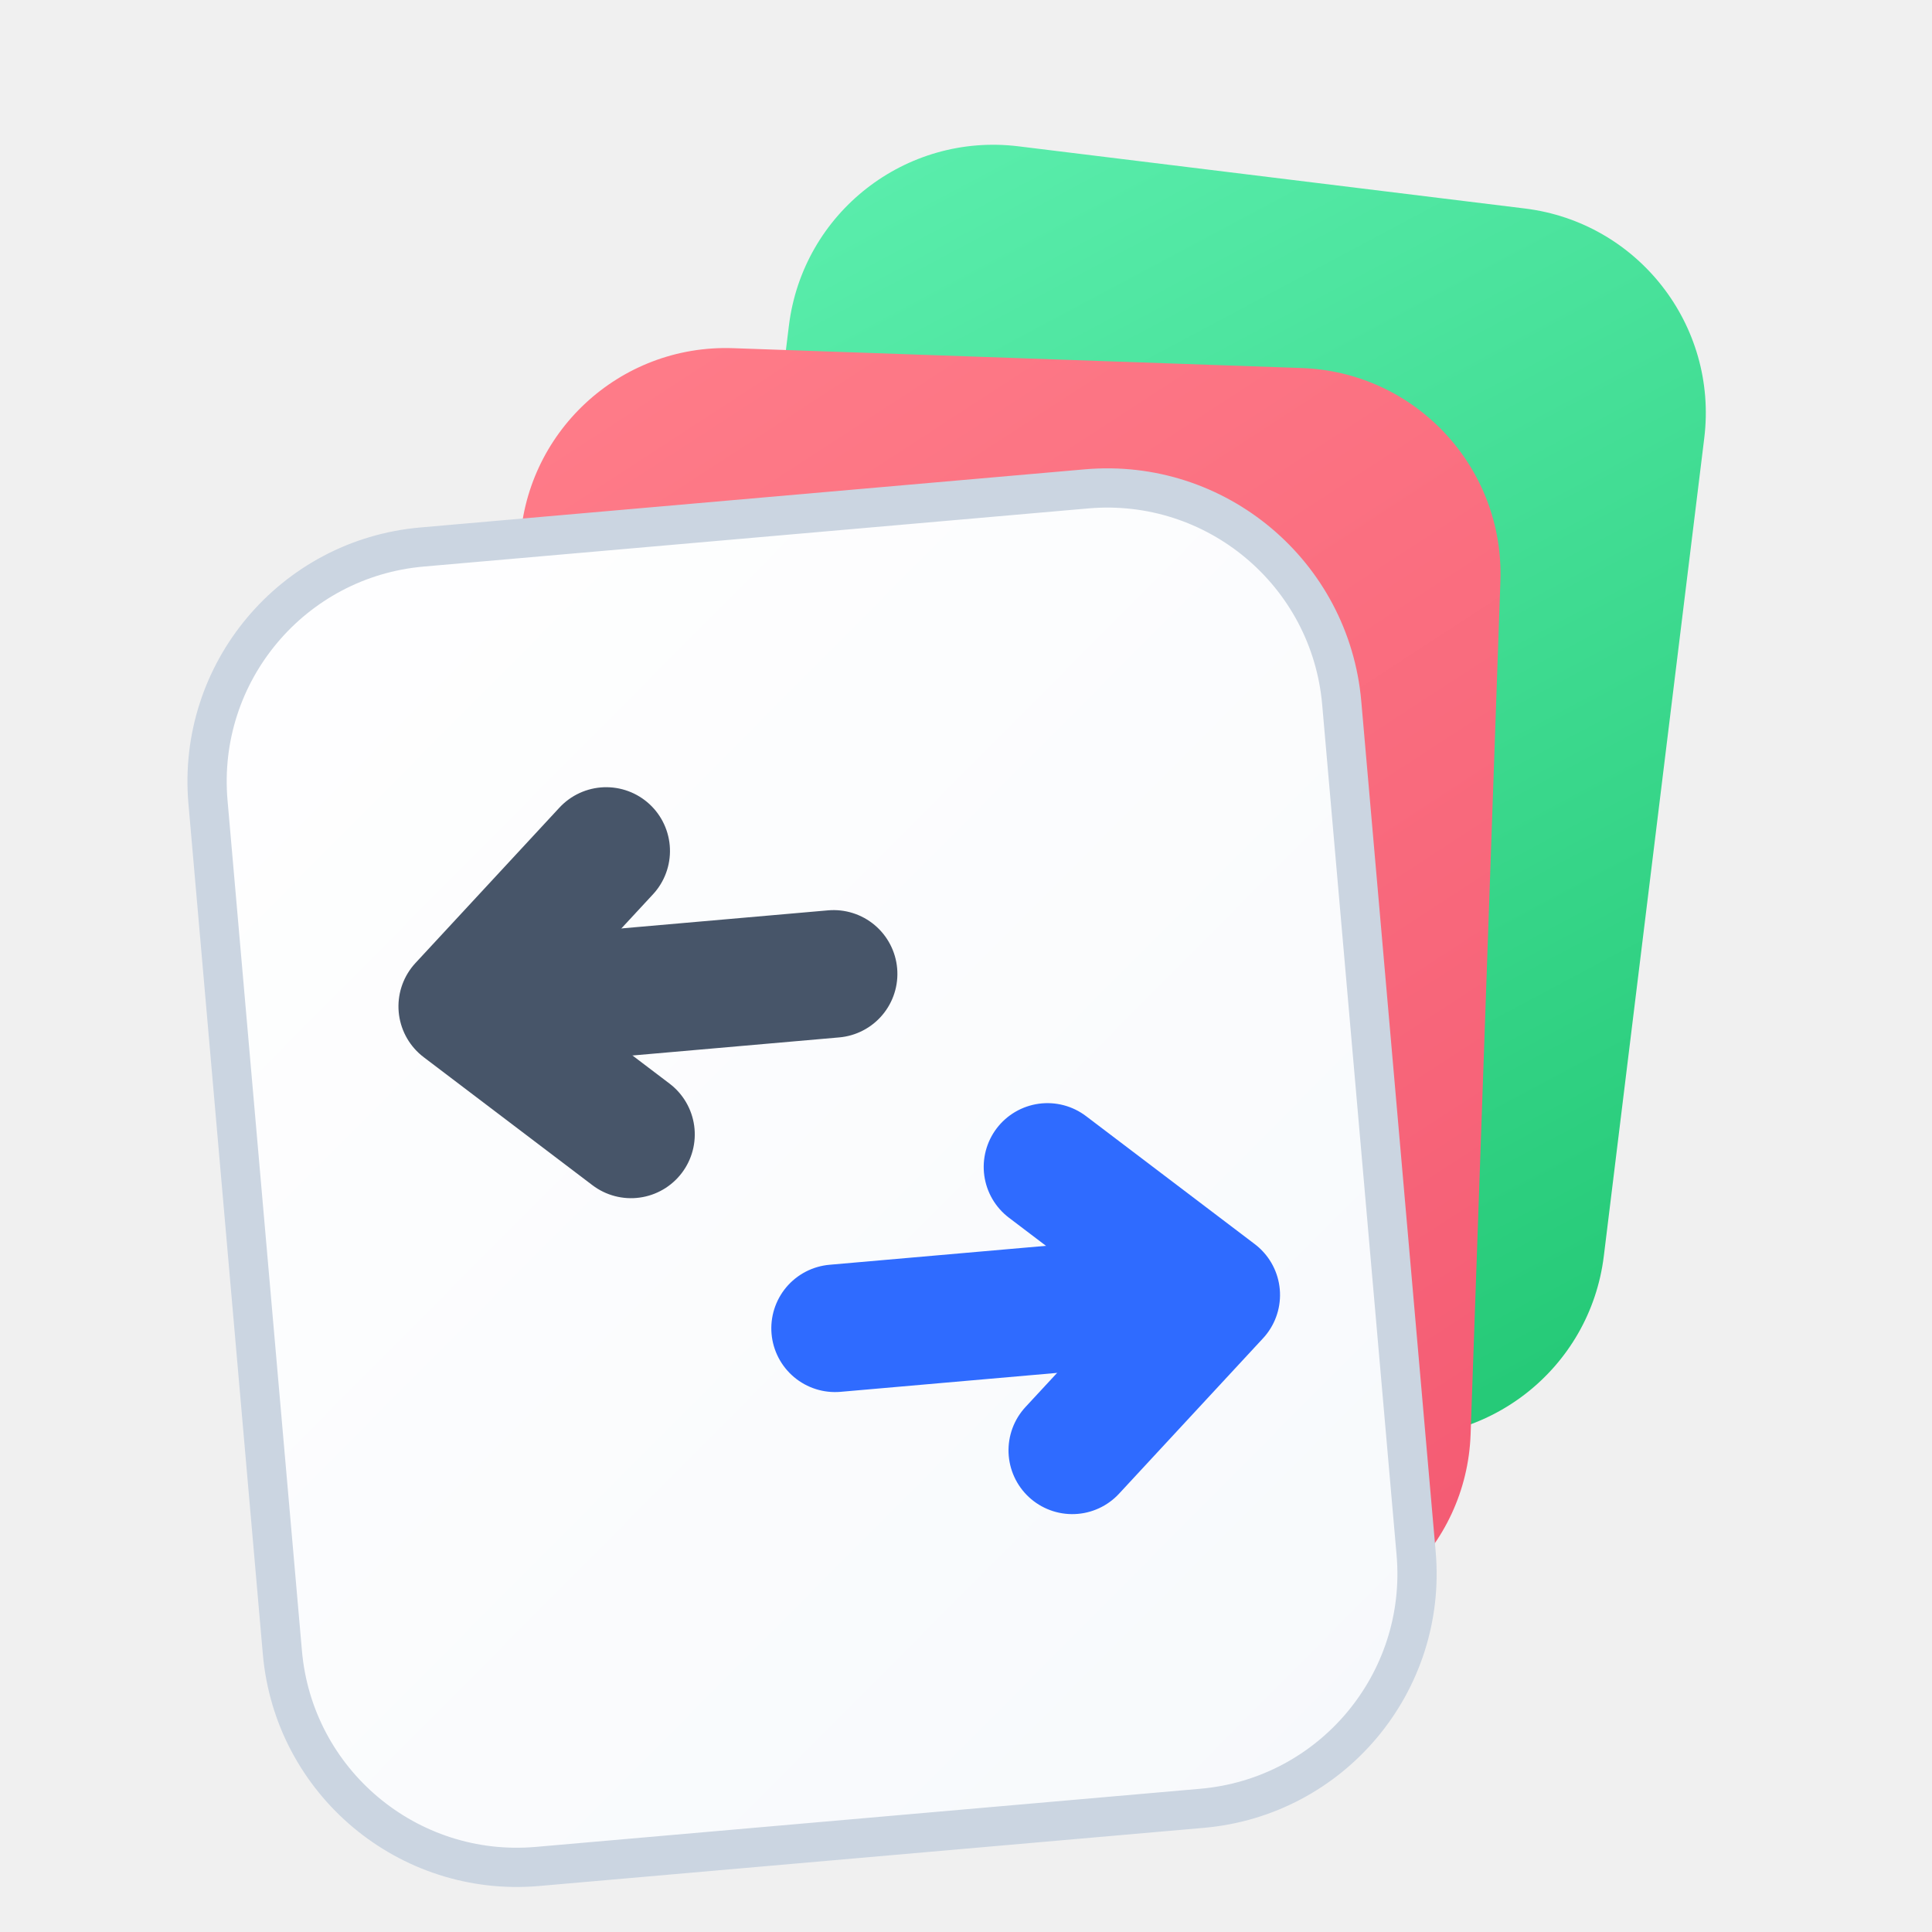
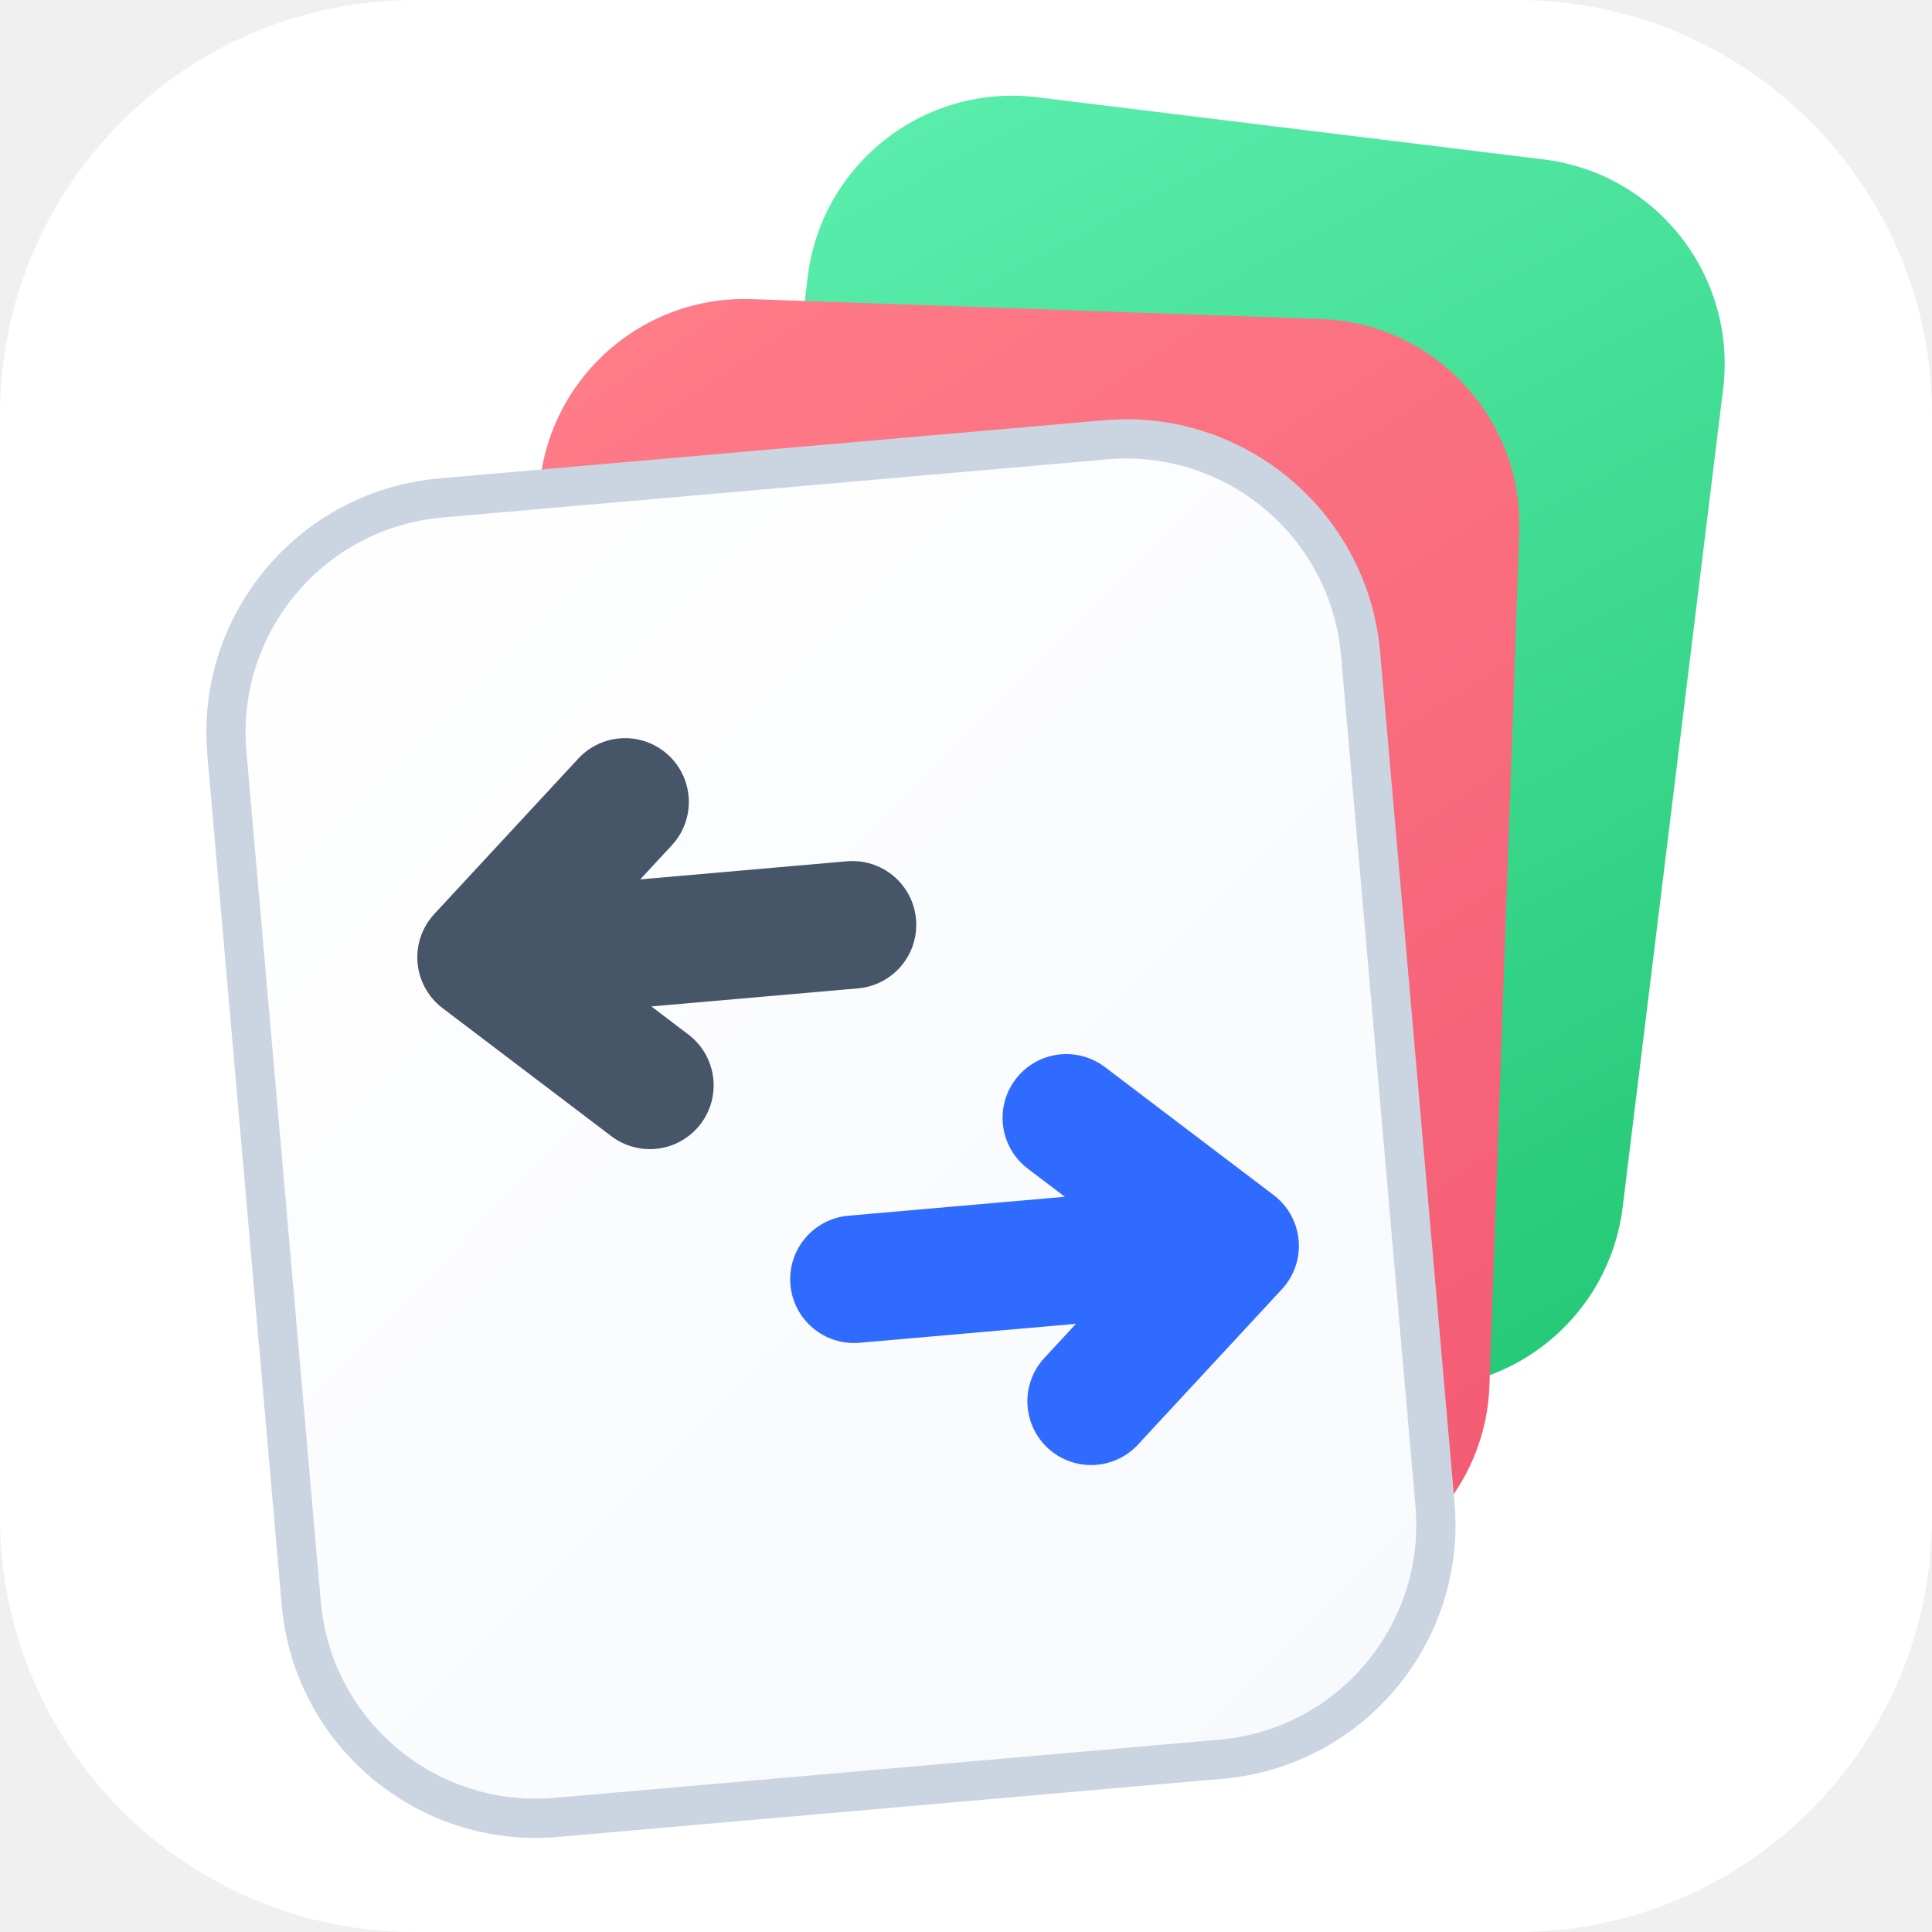
<svg xmlns="http://www.w3.org/2000/svg" viewBox="0 0 512 512" width="512" height="512">
  <defs>
    <linearGradient id="greenCard" x1="206" y1="84" x2="390" y2="346" gradientUnits="userSpaceOnUse">
      <stop offset="0" stop-color="#5EF0B0" />
      <stop offset="1" stop-color="#23C875" />
    </linearGradient>
    <linearGradient id="coralCard" x1="162" y1="122" x2="346" y2="384" gradientUnits="userSpaceOnUse">
      <stop offset="0" stop-color="#FF7E8A" />
      <stop offset="1" stop-color="#F45B73" />
    </linearGradient>
    <linearGradient id="frontCard" x1="116" y1="150" x2="344" y2="420" gradientUnits="userSpaceOnUse">
      <stop offset="0" stop-color="#FFFFFF" />
      <stop offset="1" stop-color="#F7F9FC" />
    </linearGradient>
  </defs>
-   <g transform="translate(256 256) scale(1.3) translate(-256 -256)">
-     <g transform="rotate(7 300 228)">
-       <rect x="208" y="94" width="188" height="252" rx="42" fill="url(#greenCard)" />
-     </g>
-     <g transform="rotate(2 262 260)">
-       <rect x="162" y="132" width="200" height="258" rx="42" fill="url(#coralCard)" />
-     </g>
-     <g transform="rotate(-5 226 292)">
-       <rect x="108" y="164" width="232" height="270" rx="48" fill="url(#frontCard)" />
-       <rect x="108" y="164" width="232" height="270" rx="48" fill="none" stroke="#CBD5E1" stroke-width="8" />
-     </g>
-     <g transform="rotate(-5 226 292)" fill="none" stroke-linecap="round" stroke-linejoin="round">
-       <path d="M232 258H168" stroke="#475569" stroke-width="26" />
-       <path d="M188 229L156 258L188 287" stroke="#475569" stroke-width="26" />
-       <path d="M226 330H292" stroke="#2F6BFF" stroke-width="26" />
-       <path d="M272 301L304 330L272 359" stroke="#2F6BFF" stroke-width="26" />
+   <rect width="512" height="512" rx="110" ry="110" fill="#FFFFFF" />
+   <g transform="translate(5 -13)">
+     <g transform="translate(256 256) scale(1.3) translate(-256 -256)">
+       <g transform="rotate(7 300 228)">
+         <rect x="208" y="94" width="188" height="252" rx="42" fill="url(#greenCard)" />
+       </g>
+       <g transform="rotate(2 262 260)">
+         <rect x="162" y="132" width="200" height="258" rx="42" fill="url(#coralCard)" />
+       </g>
+       <g transform="rotate(-5 226 292)">
+         <rect x="108" y="164" width="232" height="270" rx="48" fill="url(#frontCard)" />
+         <rect x="108" y="164" width="232" height="270" rx="48" fill="none" stroke="#CBD5E1" stroke-width="8" />
+       </g>
+       <g transform="rotate(-5 226 292)" fill="none" stroke-linecap="round" stroke-linejoin="round">
+         <path d="M232 258H168" stroke="#475569" stroke-width="26" />
+         <path d="M188 229L156 258L188 287" stroke="#475569" stroke-width="26" />
+         <path d="M226 330H292" stroke="#2F6BFF" stroke-width="26" />
+         <path d="M272 301L304 330L272 359" stroke="#2F6BFF" stroke-width="26" />
+       </g>
    </g>
  </g>
</svg>
